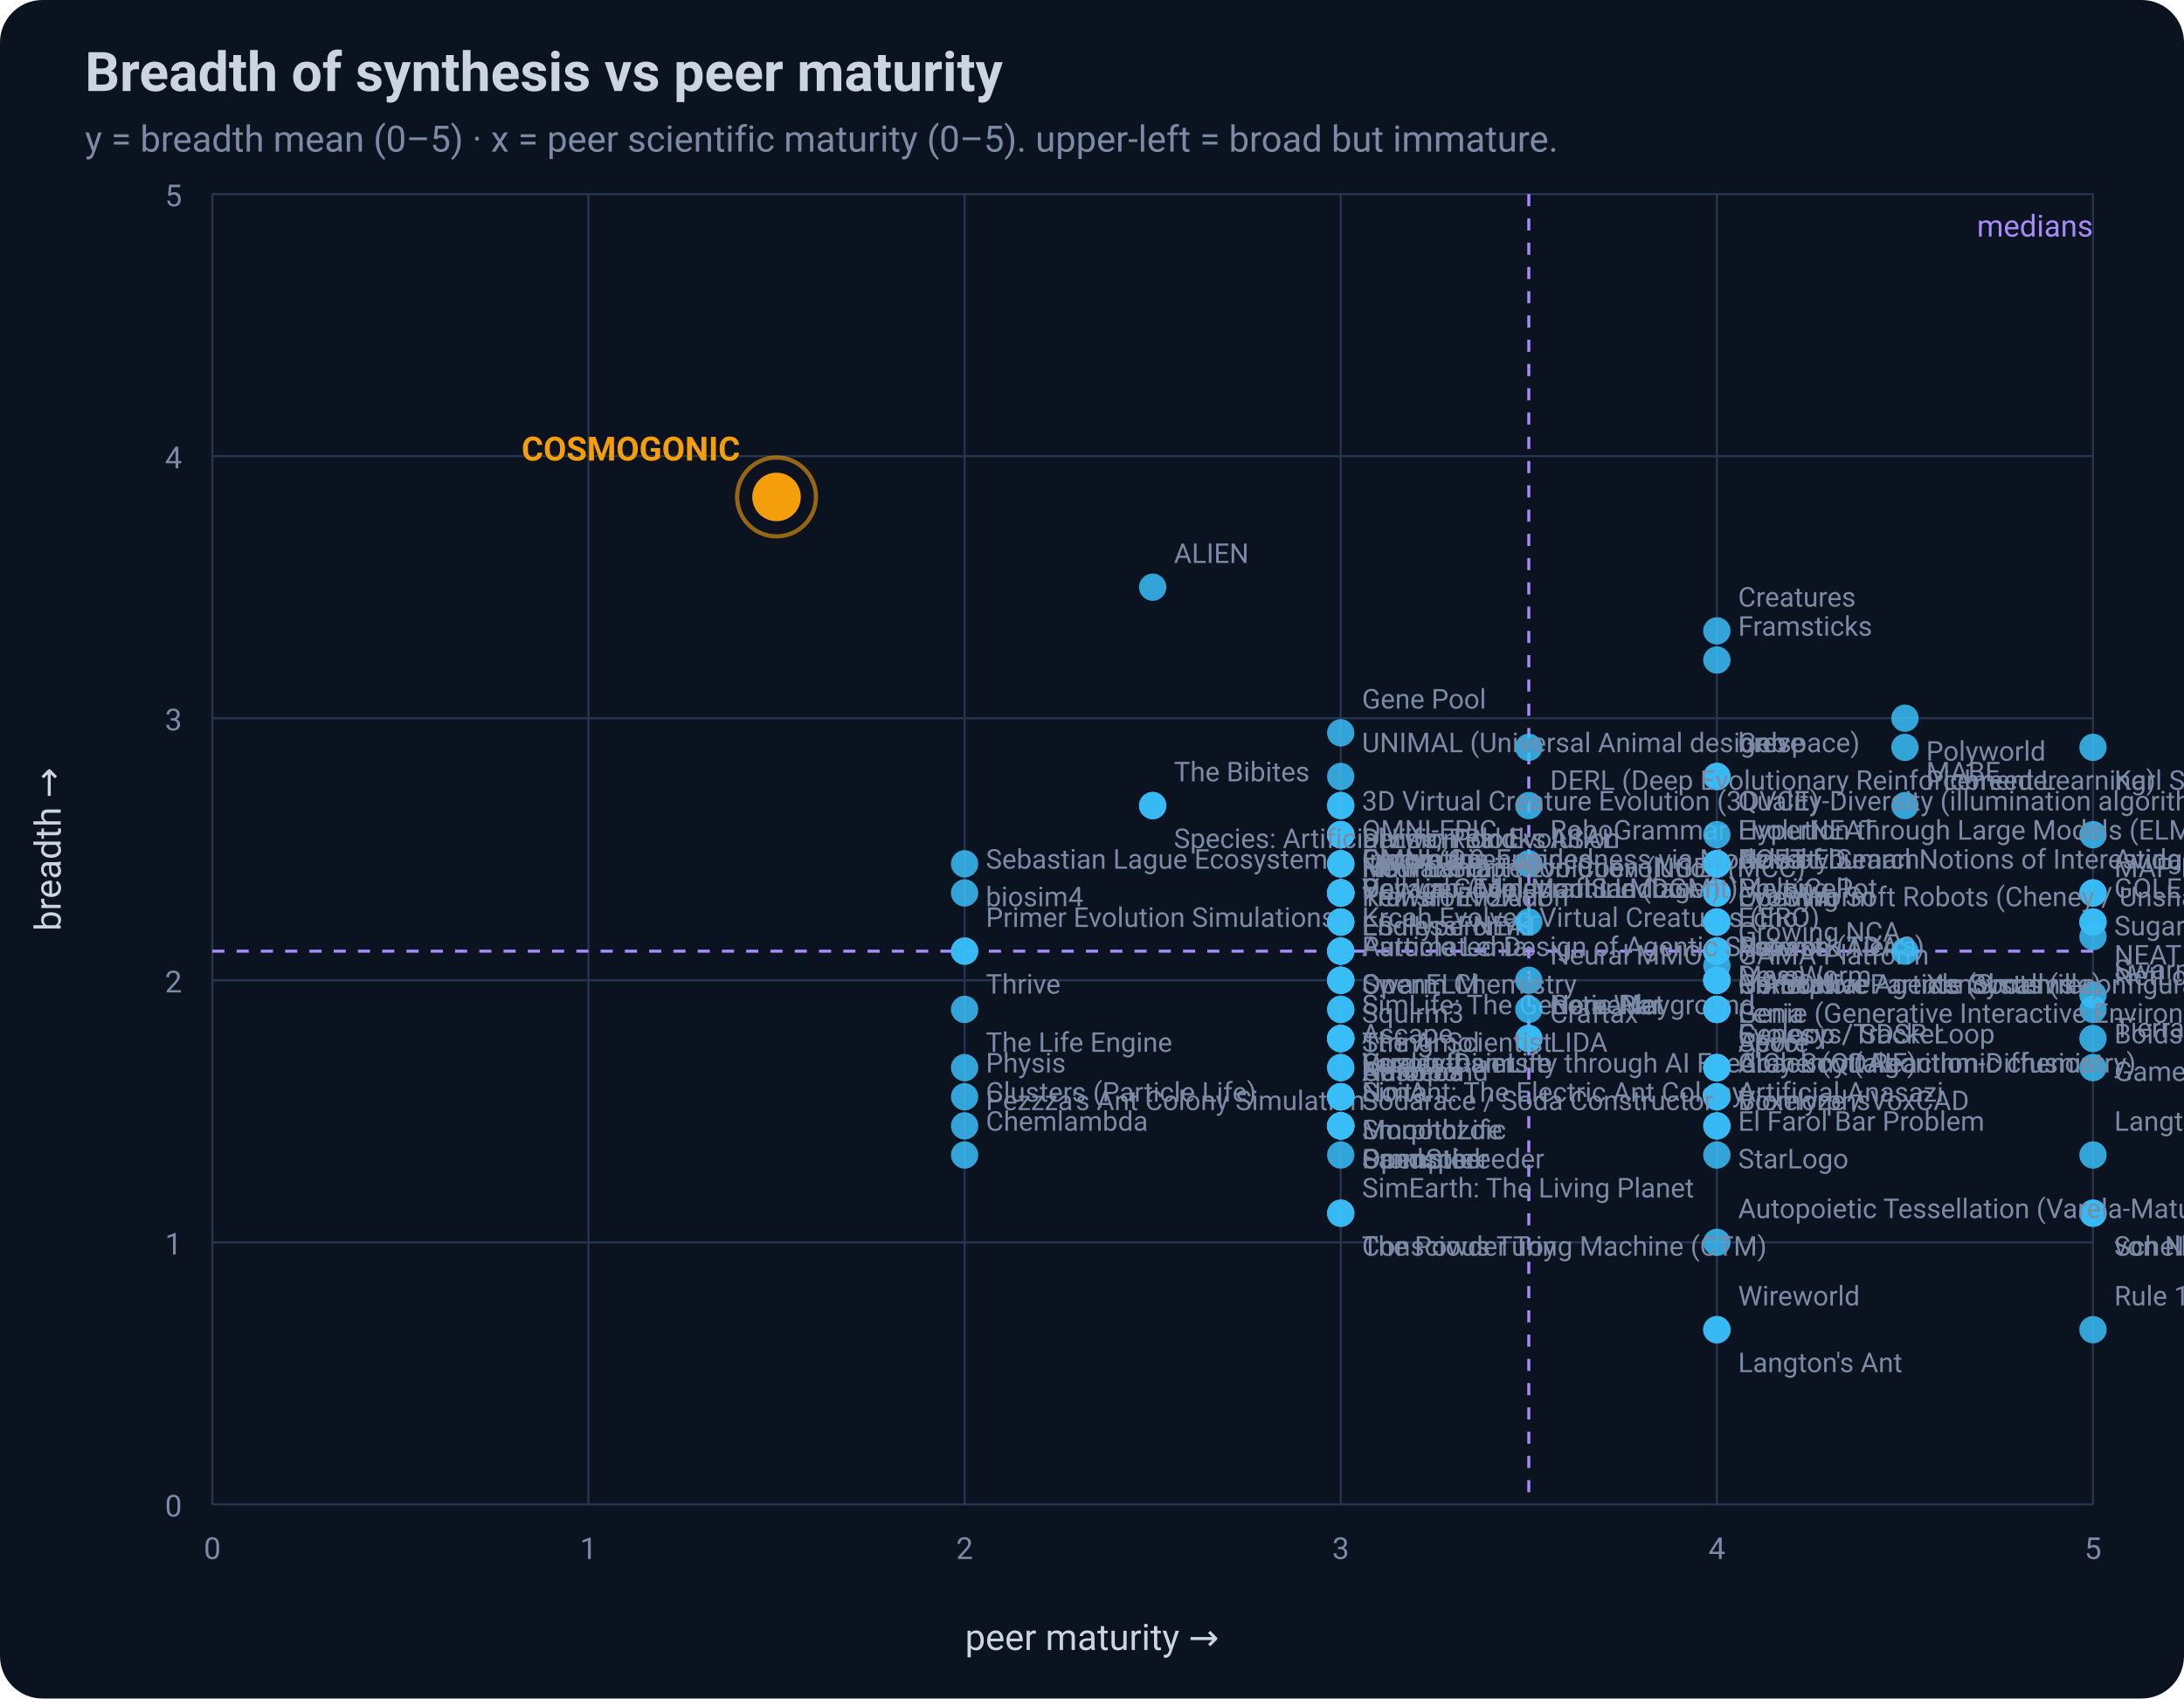
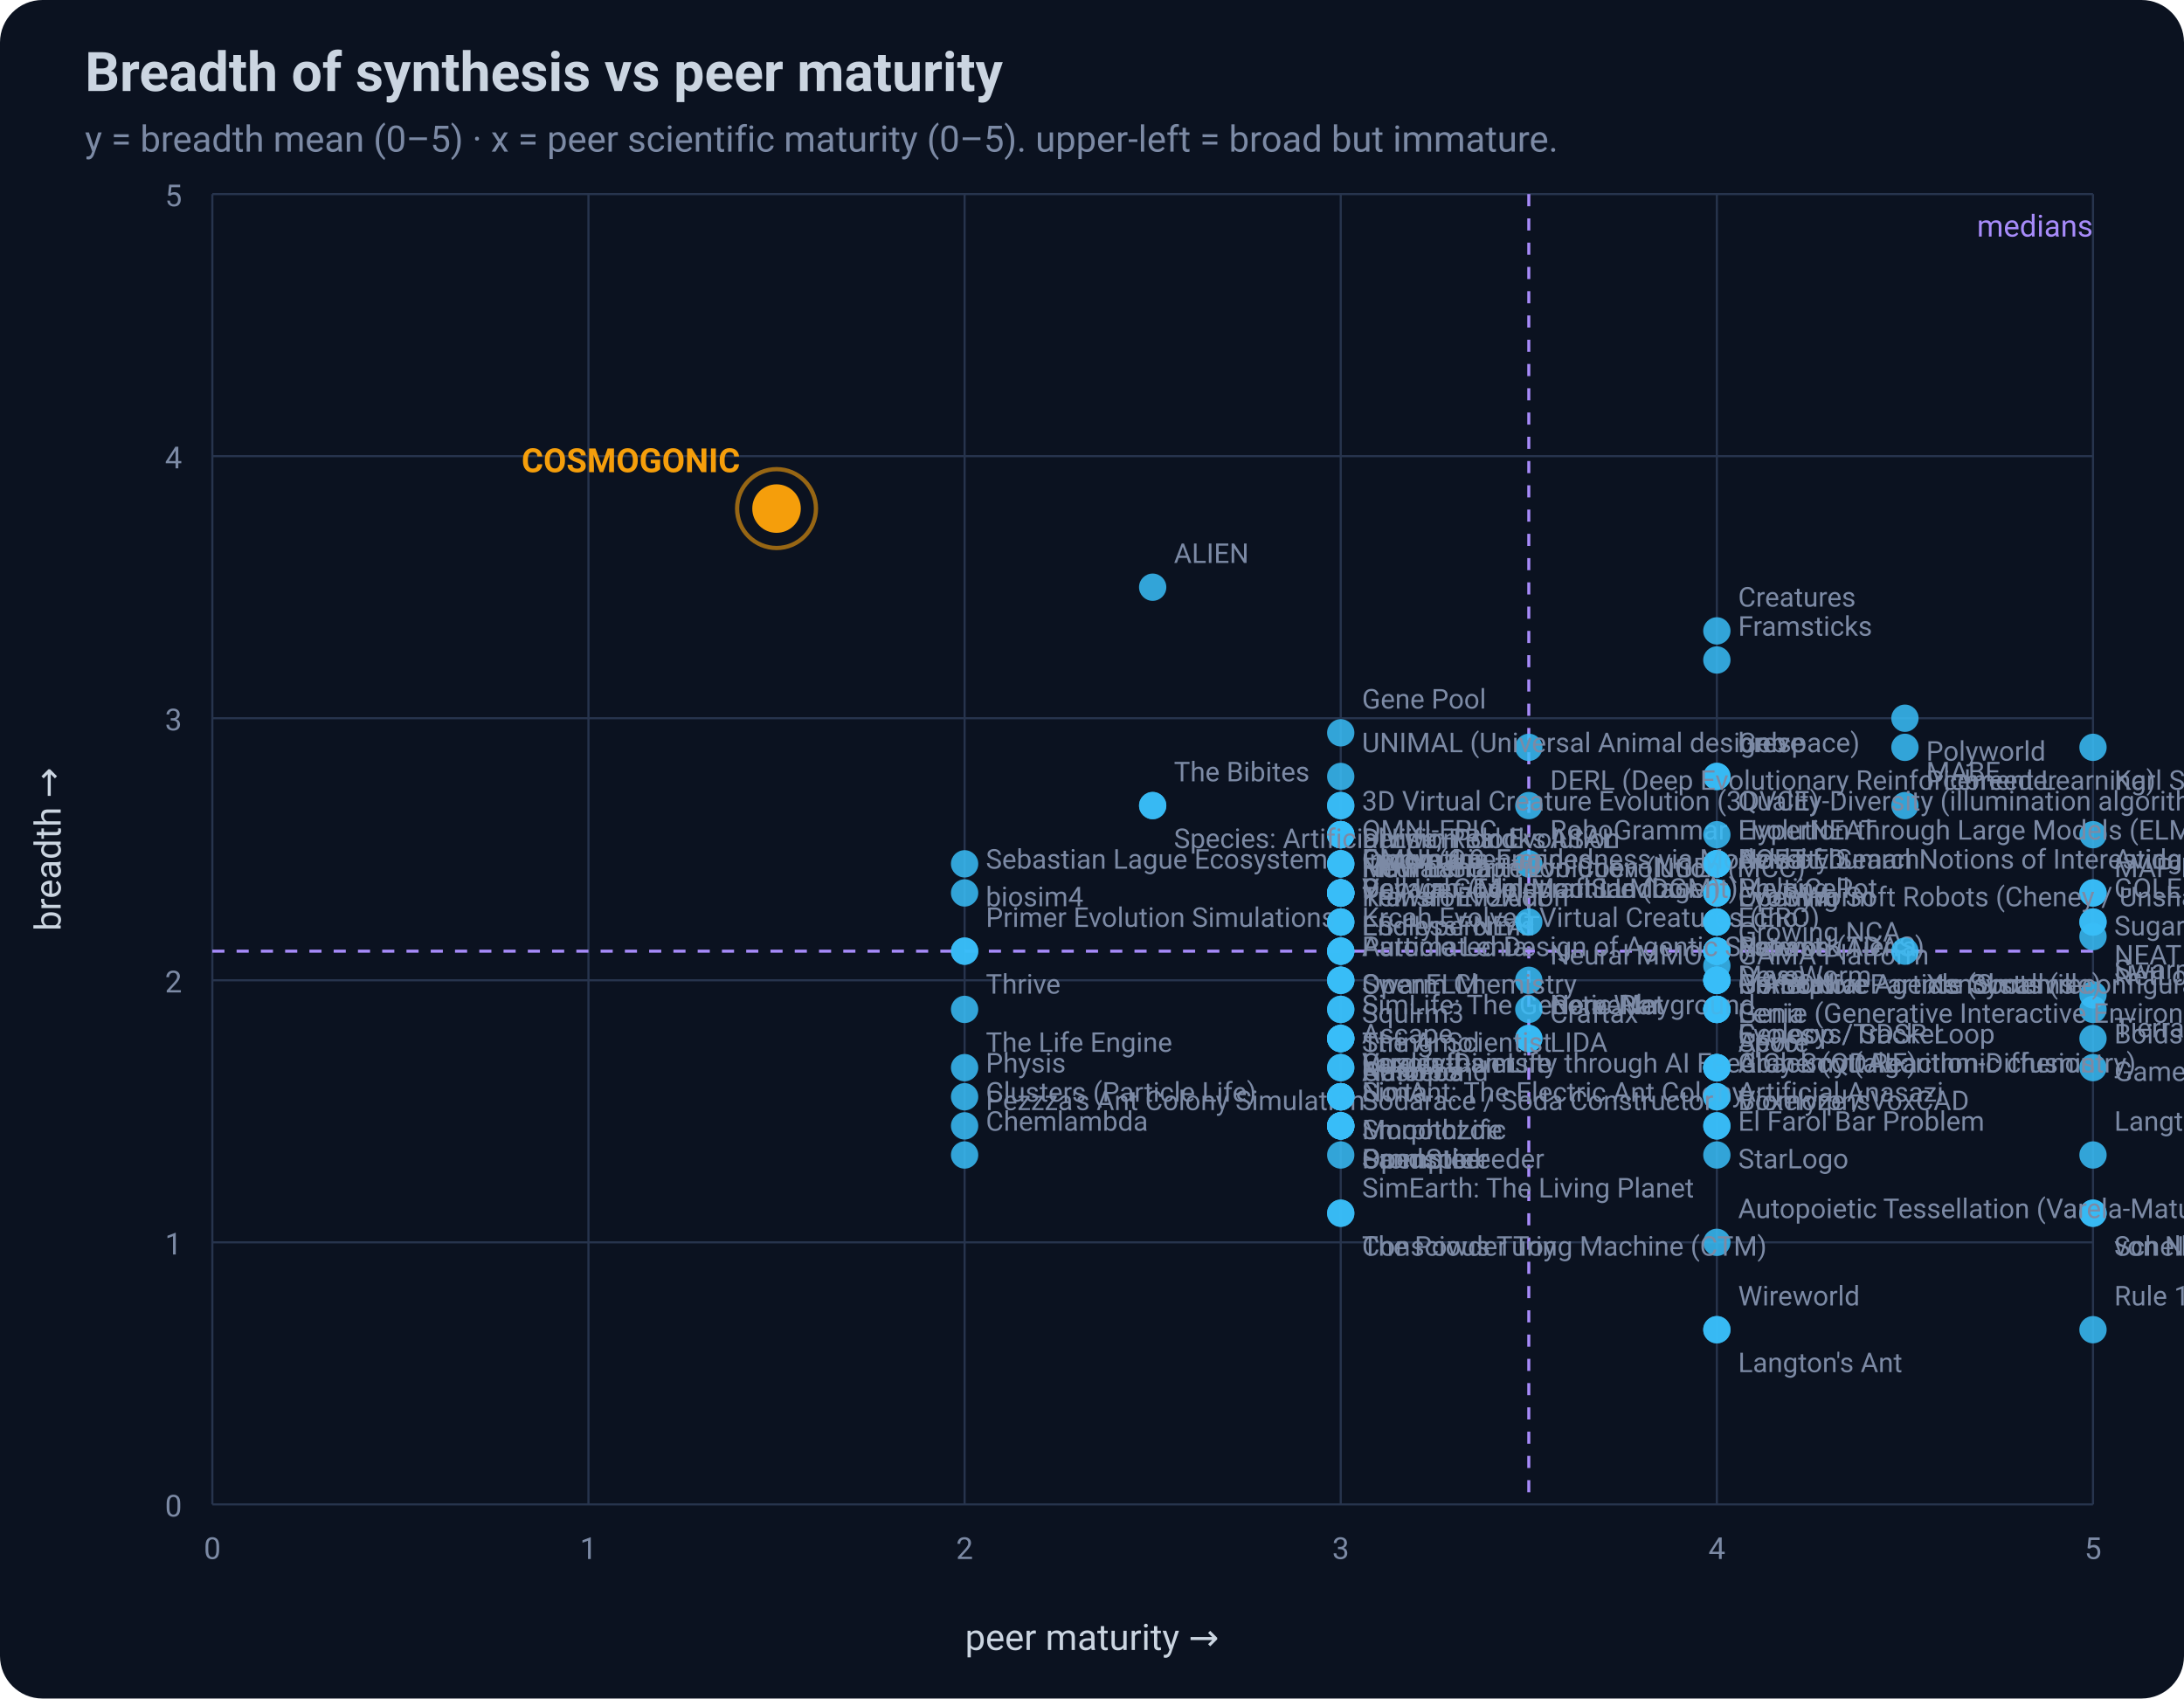
<svg xmlns="http://www.w3.org/2000/svg" viewBox="0 0 720 560" font-family="ui-sans-serif,system-ui,Segoe UI,Roboto,sans-serif" role="img" aria-label="Breadth vs peer maturity scatter">
  <rect width="720" height="560" rx="14" fill="#0b1220" />
  <text x="28" y="30" fill="#cbd5e1" font-size="18" font-weight="700">Breadth of synthesis vs peer maturity</text>
  <text x="28" y="50" fill="#7c8aa5" font-size="12">y = breadth mean (0–5) · x = peer scientific maturity (0–5). upper-left = broad but immature.</text>
  <line x1="70" y1="64" x2="70" y2="496" stroke="#27344d" stroke-width="0.7" />
  <line x1="70" y1="496" x2="690" y2="496" stroke="#27344d" stroke-width="0.7" />
  <text x="70" y="514" fill="#7c8aa5" font-size="10" text-anchor="middle">0</text>
  <text x="60" y="500" fill="#7c8aa5" font-size="10" text-anchor="end">0</text>
  <line x1="194" y1="64" x2="194" y2="496" stroke="#27344d" stroke-width="0.7" />
  <line x1="70" y1="409.6" x2="690" y2="409.6" stroke="#27344d" stroke-width="0.7" />
  <text x="194" y="514" fill="#7c8aa5" font-size="10" text-anchor="middle">1</text>
  <text x="60" y="413.6" fill="#7c8aa5" font-size="10" text-anchor="end">1</text>
  <line x1="318" y1="64" x2="318" y2="496" stroke="#27344d" stroke-width="0.7" />
  <line x1="70" y1="323.2" x2="690" y2="323.2" stroke="#27344d" stroke-width="0.7" />
  <text x="318" y="514" fill="#7c8aa5" font-size="10" text-anchor="middle">2</text>
  <text x="60" y="327.2" fill="#7c8aa5" font-size="10" text-anchor="end">2</text>
  <line x1="442" y1="64" x2="442" y2="496" stroke="#27344d" stroke-width="0.7" />
  <line x1="70" y1="236.8" x2="690" y2="236.8" stroke="#27344d" stroke-width="0.7" />
  <text x="442" y="514" fill="#7c8aa5" font-size="10" text-anchor="middle">3</text>
  <text x="60" y="240.8" fill="#7c8aa5" font-size="10" text-anchor="end">3</text>
  <line x1="566" y1="64" x2="566" y2="496" stroke="#27344d" stroke-width="0.7" />
  <line x1="70" y1="150.4" x2="690" y2="150.4" stroke="#27344d" stroke-width="0.7" />
  <text x="566" y="514" fill="#7c8aa5" font-size="10" text-anchor="middle">4</text>
  <text x="60" y="154.4" fill="#7c8aa5" font-size="10" text-anchor="end">4</text>
  <line x1="690" y1="64" x2="690" y2="496" stroke="#27344d" stroke-width="0.7" />
  <line x1="70" y1="64" x2="690" y2="64" stroke="#27344d" stroke-width="0.7" />
  <text x="690" y="514" fill="#7c8aa5" font-size="10" text-anchor="middle">5</text>
  <text x="60" y="68" fill="#7c8aa5" font-size="10" text-anchor="end">5</text>
  <line x1="504" y1="64" x2="504" y2="496" stroke="#a78bfa" stroke-dasharray="4 4" stroke-width="1" />
  <line x1="70" y1="313.6" x2="690" y2="313.6" stroke="#a78bfa" stroke-dasharray="4 4" stroke-width="1" />
  <text x="690" y="78" fill="#a78bfa" font-size="10" text-anchor="end">medians</text>
  <text x="360" y="544" fill="#cbd5e1" font-size="12" text-anchor="middle">peer maturity →</text>
  <text x="20" y="280" fill="#cbd5e1" font-size="12" text-anchor="middle" transform="rotate(-90 20 280)">breadth →</text>
-   <circle cx="256" cy="163.84" r="8" fill="#f59e0b" />
-   <circle cx="256" cy="163.84" r="13" fill="none" stroke="#f59e0b" stroke-width="1.4" opacity="0.6" />
-   <text x="244" y="151.84" fill="#f59e0b" font-size="11" font-weight="700" text-anchor="end">COSMOGONIC</text>
+   <circle cx="256" cy="167.68" r="8" fill="#f59e0b" />
+   <circle cx="256" cy="167.68" r="13" fill="none" stroke="#f59e0b" stroke-width="1.4" opacity="0.6" />
+   <text x="244" y="155.68" fill="#f59e0b" font-size="11" font-weight="700" text-anchor="end">COSMOGONIC</text>
  <circle cx="690" cy="342.4" r="4.5" fill="#38bdf8" opacity="0.85" />
  <text x="697" y="356.4" fill="#7c8aa5" font-size="9">Game of Life</text>
  <circle cx="690" cy="352" r="4.5" fill="#38bdf8" opacity="0.85" />
  <text x="697" y="344" fill="#7c8aa5" font-size="9">Boids</text>
  <circle cx="566" cy="352" r="4.5" fill="#38bdf8" opacity="0.85" />
  <text x="573" y="366" fill="#7c8aa5" font-size="9">Biomorphs</text>
  <circle cx="504" cy="342.4" r="4.5" fill="#38bdf8" opacity="0.85" />
  <text x="511" y="334.4" fill="#7c8aa5" font-size="9">Core War</text>
  <circle cx="690" cy="328" r="4.5" fill="#38bdf8" opacity="0.85" />
  <text x="697" y="342" fill="#7c8aa5" font-size="9">Tierra</text>
  <circle cx="690" cy="294.4" r="4.5" fill="#38bdf8" opacity="0.85" />
  <text x="697" y="286.4" fill="#7c8aa5" font-size="9">Avida</text>
  <circle cx="628" cy="236.8" r="4.5" fill="#38bdf8" opacity="0.85" />
  <text x="635" y="250.8" fill="#7c8aa5" font-size="9">Polyworld</text>
  <circle cx="566" cy="217.6" r="4.5" fill="#38bdf8" opacity="0.85" />
  <text x="573" y="209.6" fill="#7c8aa5" font-size="9">Framsticks</text>
  <circle cx="690" cy="246.4" r="4.5" fill="#38bdf8" opacity="0.85" />
  <text x="697" y="260.4" fill="#7c8aa5" font-size="9">Karl Sims VC</text>
  <circle cx="566" cy="208" r="4.5" fill="#38bdf8" opacity="0.85" />
  <text x="573" y="200" fill="#7c8aa5" font-size="9">Creatures</text>
  <circle cx="442" cy="265.6" r="4.5" fill="#38bdf8" opacity="0.85" />
  <text x="449" y="279.6" fill="#7c8aa5" font-size="9">Darwin Pond</text>
  <circle cx="442" cy="241.6" r="4.5" fill="#38bdf8" opacity="0.85" />
  <text x="449" y="233.6" fill="#7c8aa5" font-size="9">Gene Pool</text>
  <circle cx="690" cy="294.4" r="4.5" fill="#38bdf8" opacity="0.85" />
  <text x="697" y="308.4" fill="#7c8aa5" font-size="9">Sugarscape</text>
  <circle cx="566" cy="313.6" r="4.5" fill="#38bdf8" opacity="0.85" />
  <text x="573" y="305.6" fill="#7c8aa5" font-size="9">Echo</text>
  <circle cx="690" cy="308.8" r="4.5" fill="#38bdf8" opacity="0.85" />
  <text x="697" y="322.8" fill="#7c8aa5" font-size="9">Swarm</text>
  <circle cx="566" cy="256" r="4.5" fill="#38bdf8" opacity="0.85" />
  <text x="573" y="248" fill="#7c8aa5" font-size="9">breve</text>
  <circle cx="628" cy="246.4" r="4.5" fill="#38bdf8" opacity="0.85" />
  <text x="635" y="260.4" fill="#7c8aa5" font-size="9">Picbreeder</text>
  <circle cx="628" cy="265.6" r="4.5" fill="#38bdf8" opacity="0.85" />
  <text x="635" y="257.6" fill="#7c8aa5" font-size="9">MABE</text>
  <circle cx="566" cy="323.2" r="4.5" fill="#38bdf8" opacity="0.85" />
  <text x="573" y="337.2" fill="#7c8aa5" font-size="9">Lenia</text>
  <circle cx="566" cy="318.4" r="4.5" fill="#38bdf8" opacity="0.85" />
  <text x="573" y="310.4" fill="#7c8aa5" font-size="9">Growing NCA</text>
  <circle cx="566" cy="284.8" r="4.5" fill="#38bdf8" opacity="0.85" />
  <text x="573" y="298.8" fill="#7c8aa5" font-size="9">OpenWorm</text>
  <circle cx="566" cy="294.4" r="4.5" fill="#38bdf8" opacity="0.85" />
  <text x="573" y="286.4" fill="#7c8aa5" font-size="9">POET</text>
  <circle cx="566" cy="284.8" r="4.5" fill="#38bdf8" opacity="0.85" />
  <text x="573" y="298.8" fill="#7c8aa5" font-size="9">EvoGym</text>
  <circle cx="380" cy="193.6" r="4.5" fill="#38bdf8" opacity="0.85" />
  <text x="387" y="185.6" fill="#7c8aa5" font-size="9">ALIEN</text>
  <circle cx="504" cy="265.6" r="4.5" fill="#38bdf8" opacity="0.85" />
  <text x="511" y="279.6" fill="#7c8aa5" font-size="9">ASAL</text>
  <circle cx="566" cy="438.4" r="4.5" fill="#38bdf8" opacity="0.85" />
  <text x="573" y="430.4" fill="#7c8aa5" font-size="9">Wireworld</text>
  <circle cx="566" cy="438.4" r="4.5" fill="#38bdf8" opacity="0.85" />
  <text x="573" y="452.4" fill="#7c8aa5" font-size="9">Langton's Ant</text>
  <circle cx="690" cy="380.8" r="4.5" fill="#38bdf8" opacity="0.85" />
  <text x="697" y="372.8" fill="#7c8aa5" font-size="9">Langton's Loops</text>
  <circle cx="690" cy="400" r="4.5" fill="#38bdf8" opacity="0.85" />
  <text x="697" y="414" fill="#7c8aa5" font-size="9">von Neumann Universal Constructor</text>
  <circle cx="690" cy="438.4" r="4.5" fill="#38bdf8" opacity="0.85" />
  <text x="697" y="430.4" fill="#7c8aa5" font-size="9">Rule 110</text>
  <circle cx="442" cy="361.6" r="4.5" fill="#38bdf8" opacity="0.85" />
  <text x="449" y="375.6" fill="#7c8aa5" font-size="9">SmoothLife</text>
  <circle cx="442" cy="361.6" r="4.5" fill="#38bdf8" opacity="0.85" />
  <text x="449" y="353.6" fill="#7c8aa5" font-size="9">Larger than Life</text>
  <circle cx="442" cy="275.2" r="4.5" fill="#38bdf8" opacity="0.85" />
  <text x="449" y="289.2" fill="#7c8aa5" font-size="9">Flow Lenia</text>
  <circle cx="442" cy="323.2" r="4.5" fill="#38bdf8" opacity="0.85" />
  <text x="449" y="315.2" fill="#7c8aa5" font-size="9">Particle Lenia</text>
  <circle cx="566" cy="313.6" r="4.5" fill="#38bdf8" opacity="0.85" />
  <text x="573" y="327.6" fill="#7c8aa5" font-size="9">Primordial Particle Systems</text>
  <circle cx="566" cy="361.6" r="4.5" fill="#38bdf8" opacity="0.85" />
  <text x="573" y="353.6" fill="#7c8aa5" font-size="9">Gray-Scott Reaction-Diffusion</text>
  <circle cx="566" cy="332.8" r="4.5" fill="#38bdf8" opacity="0.85" />
  <text x="573" y="346.8" fill="#7c8aa5" font-size="9">Aevol</text>
  <circle cx="566" cy="294.4" r="4.5" fill="#38bdf8" opacity="0.85" />
  <text x="573" y="286.4" fill="#7c8aa5" font-size="9">Avida-ED</text>
  <circle cx="442" cy="342.4" r="4.5" fill="#38bdf8" opacity="0.85" />
  <text x="449" y="356.4" fill="#7c8aa5" font-size="9">Nanopond</text>
  <circle cx="318" cy="361.6" r="4.5" fill="#38bdf8" opacity="0.85" />
  <text x="325" y="353.6" fill="#7c8aa5" font-size="9">Physis</text>
  <circle cx="442" cy="342.4" r="4.5" fill="#38bdf8" opacity="0.85" />
  <text x="449" y="356.4" fill="#7c8aa5" font-size="9">Cosmos</text>
  <circle cx="566" cy="256" r="4.5" fill="#38bdf8" opacity="0.85" />
  <text x="573" y="248" fill="#7c8aa5" font-size="9">Geb</text>
  <circle cx="442" cy="342.4" r="4.5" fill="#38bdf8" opacity="0.85" />
  <text x="449" y="356.4" fill="#7c8aa5" font-size="9">Amoeba</text>
  <circle cx="442" cy="294.4" r="4.5" fill="#38bdf8" opacity="0.85" />
  <text x="449" y="286.4" fill="#7c8aa5" font-size="9">Evolve 4.0</text>
  <circle cx="442" cy="323.2" r="4.5" fill="#38bdf8" opacity="0.85" />
  <text x="449" y="337.2" fill="#7c8aa5" font-size="9">Squirm3</text>
  <circle cx="566" cy="323.2" r="4.5" fill="#38bdf8" opacity="0.85" />
  <text x="573" y="315.2" fill="#7c8aa5" font-size="9">Network Tierra</text>
  <circle cx="318" cy="284.8" r="4.5" fill="#38bdf8" opacity="0.85" />
  <text x="325" y="298.8" fill="#7c8aa5" font-size="9">biosim4</text>
  <circle cx="690" cy="304" r="4.5" fill="#38bdf8" opacity="0.85" />
  <text x="697" y="296" fill="#7c8aa5" font-size="9">GOLEM (Genetically Organized Lifelike Electro Mechanics)</text>
  <circle cx="566" cy="352" r="4.5" fill="#38bdf8" opacity="0.85" />
  <text x="573" y="366" fill="#7c8aa5" font-size="9">Voxelyze / VoxCAD</text>
  <circle cx="442" cy="275.2" r="4.5" fill="#38bdf8" opacity="0.85" />
  <text x="449" y="267.2" fill="#7c8aa5" font-size="9">3D Virtual Creature Evolution (3DVCE)</text>
  <circle cx="504" cy="246.4" r="4.5" fill="#38bdf8" opacity="0.85" />
  <text x="511" y="260.4" fill="#7c8aa5" font-size="9">DERL (Deep Evolutionary Reinforcement Learning)</text>
  <circle cx="442" cy="256" r="4.5" fill="#38bdf8" opacity="0.85" />
  <text x="449" y="248" fill="#7c8aa5" font-size="9">UNIMAL (Universal Animal design space)</text>
  <circle cx="566" cy="284.8" r="4.5" fill="#38bdf8" opacity="0.85" />
  <text x="573" y="298.8" fill="#7c8aa5" font-size="9">Evolving Soft Robots (Cheney / Unshackling Evolution)</text>
  <circle cx="504" cy="284.8" r="4.5" fill="#38bdf8" opacity="0.85" />
  <text x="511" y="276.8" fill="#7c8aa5" font-size="9">RoboGrammar</text>
  <circle cx="442" cy="284.8" r="4.5" fill="#38bdf8" opacity="0.85" />
  <text x="449" y="298.8" fill="#7c8aa5" font-size="9">Transform2Act</text>
  <circle cx="504" cy="342.4" r="4.5" fill="#38bdf8" opacity="0.85" />
  <text x="511" y="334.4" fill="#7c8aa5" font-size="9">NerveNet</text>
  <circle cx="442" cy="275.2" r="4.5" fill="#38bdf8" opacity="0.85" />
  <text x="449" y="289.2" fill="#7c8aa5" font-size="9">Neural Graph Evolution (NGE)</text>
  <circle cx="442" cy="313.6" r="4.5" fill="#38bdf8" opacity="0.85" />
  <text x="449" y="305.6" fill="#7c8aa5" font-size="9">Krcah Evolved Virtual Creatures (ERO)</text>
  <circle cx="690" cy="304" r="4.5" fill="#38bdf8" opacity="0.85" />
  <text x="697" y="318" fill="#7c8aa5" font-size="9">NEAT (NeuroEvolution of Augmenting Topologies)</text>
  <circle cx="566" cy="284.8" r="4.5" fill="#38bdf8" opacity="0.85" />
  <text x="573" y="276.8" fill="#7c8aa5" font-size="9">HyperNEAT</text>
  <circle cx="442" cy="294.4" r="4.5" fill="#38bdf8" opacity="0.85" />
  <text x="449" y="308.4" fill="#7c8aa5" font-size="9">ES-HyperNEAT</text>
  <circle cx="566" cy="294.4" r="4.5" fill="#38bdf8" opacity="0.85" />
  <text x="573" y="286.4" fill="#7c8aa5" font-size="9">Novelty Search</text>
  <circle cx="690" cy="275.2" r="4.5" fill="#38bdf8" opacity="0.85" />
  <text x="697" y="289.2" fill="#7c8aa5" font-size="9">MAP-Elites</text>
  <circle cx="566" cy="275.2" r="4.5" fill="#38bdf8" opacity="0.85" />
  <text x="573" y="267.2" fill="#7c8aa5" font-size="9">Quality-Diversity (illumination algorithms)</text>
  <circle cx="566" cy="313.6" r="4.5" fill="#38bdf8" opacity="0.85" />
  <text x="573" y="327.6" fill="#7c8aa5" font-size="9">Go-Explore</text>
  <circle cx="442" cy="294.4" r="4.5" fill="#38bdf8" opacity="0.85" />
  <text x="449" y="286.4" fill="#7c8aa5" font-size="9">OMNI (Open-endedness via Models of human Notions of Interestingness)</text>
  <circle cx="442" cy="275.2" r="4.5" fill="#38bdf8" opacity="0.85" />
  <text x="449" y="289.2" fill="#7c8aa5" font-size="9">Minimal Criterion Coevolution (MCC)</text>
  <circle cx="442" cy="294.4" r="4.5" fill="#38bdf8" opacity="0.85" />
  <text x="449" y="286.4" fill="#7c8aa5" font-size="9">Innovation Engines</text>
  <circle cx="442" cy="294.4" r="4.5" fill="#38bdf8" opacity="0.85" />
  <text x="449" y="308.4" fill="#7c8aa5" font-size="9">EndlessForms</text>
  <circle cx="690" cy="332.8" r="4.5" fill="#38bdf8" opacity="0.85" />
  <text x="697" y="324.8" fill="#7c8aa5" font-size="9">NetLogo</text>
  <circle cx="566" cy="313.6" r="4.5" fill="#38bdf8" opacity="0.85" />
  <text x="573" y="327.6" fill="#7c8aa5" font-size="9">MASON</text>
  <circle cx="566" cy="323.2" r="4.5" fill="#38bdf8" opacity="0.85" />
  <text x="573" y="315.2" fill="#7c8aa5" font-size="9">Repast</text>
  <circle cx="566" cy="371.2" r="4.5" fill="#38bdf8" opacity="0.85" />
  <text x="573" y="385.2" fill="#7c8aa5" font-size="9">StarLogo</text>
  <circle cx="442" cy="352" r="4.5" fill="#38bdf8" opacity="0.85" />
  <text x="449" y="344" fill="#7c8aa5" font-size="9">Ascape</text>
  <circle cx="566" cy="304" r="4.5" fill="#38bdf8" opacity="0.85" />
  <text x="573" y="318" fill="#7c8aa5" font-size="9">GAMA Platform</text>
  <circle cx="566" cy="332.8" r="4.5" fill="#38bdf8" opacity="0.85" />
  <text x="573" y="324.8" fill="#7c8aa5" font-size="9">Mesa</text>
  <circle cx="442" cy="371.2" r="4.5" fill="#38bdf8" opacity="0.85" />
  <text x="449" y="385.2" fill="#7c8aa5" font-size="9">OpenSteer</text>
  <circle cx="566" cy="371.2" r="4.5" fill="#38bdf8" opacity="0.85" />
  <text x="573" y="363.2" fill="#7c8aa5" font-size="9">Artificial Anasazi</text>
  <circle cx="690" cy="400" r="4.5" fill="#38bdf8" opacity="0.85" />
  <text x="697" y="414" fill="#7c8aa5" font-size="9">Schelling Segregation Model</text>
  <circle cx="566" cy="380.8" r="4.5" fill="#38bdf8" opacity="0.85" />
  <text x="573" y="372.8" fill="#7c8aa5" font-size="9">El Farol Bar Problem</text>
  <circle cx="566" cy="332.8" r="4.5" fill="#38bdf8" opacity="0.85" />
  <text x="573" y="346.8" fill="#7c8aa5" font-size="9">Spore</text>
  <circle cx="442" cy="342.4" r="4.5" fill="#38bdf8" opacity="0.85" />
  <text x="449" y="334.4" fill="#7c8aa5" font-size="9">SimLife: The Genetic Playground</text>
  <circle cx="442" cy="380.8" r="4.5" fill="#38bdf8" opacity="0.85" />
  <text x="449" y="394.8" fill="#7c8aa5" font-size="9">SimEarth: The Living Planet</text>
  <circle cx="442" cy="371.2" r="4.5" fill="#38bdf8" opacity="0.85" />
  <text x="449" y="363.2" fill="#7c8aa5" font-size="9">SimAnt: The Electric Ant Colony</text>
  <circle cx="318" cy="313.6" r="4.5" fill="#38bdf8" opacity="0.85" />
  <text x="325" y="327.6" fill="#7c8aa5" font-size="9">Thrive</text>
  <circle cx="442" cy="304" r="4.5" fill="#38bdf8" opacity="0.85" />
  <text x="449" y="296" fill="#7c8aa5" font-size="9">Cell Lab: Evolution Sandbox</text>
  <circle cx="380" cy="265.6" r="4.5" fill="#38bdf8" opacity="0.85" />
  <text x="387" y="279.6" fill="#7c8aa5" font-size="9">Species: Artificial Life, Real Evolution</text>
  <circle cx="380" cy="265.6" r="4.5" fill="#38bdf8" opacity="0.85" />
  <text x="387" y="257.6" fill="#7c8aa5" font-size="9">The Bibites</text>
  <circle cx="442" cy="400" r="4.5" fill="#38bdf8" opacity="0.85" />
  <text x="449" y="414" fill="#7c8aa5" font-size="9">The Powder Toy</text>
  <circle cx="442" cy="371.2" r="4.5" fill="#38bdf8" opacity="0.85" />
  <text x="449" y="363.2" fill="#7c8aa5" font-size="9">Noita</text>
  <circle cx="318" cy="332.8" r="4.5" fill="#38bdf8" opacity="0.85" />
  <text x="325" y="346.8" fill="#7c8aa5" font-size="9">The Life Engine</text>
  <circle cx="318" cy="371.2" r="4.5" fill="#38bdf8" opacity="0.85" />
  <text x="325" y="363.2" fill="#7c8aa5" font-size="9">Clusters (Particle Life)</text>
  <circle cx="442" cy="371.2" r="4.5" fill="#38bdf8" opacity="0.85" />
  <text x="449" y="385.2" fill="#7c8aa5" font-size="9">Sandspiel</text>
  <circle cx="318" cy="294.4" r="4.5" fill="#38bdf8" opacity="0.85" />
  <text x="325" y="286.4" fill="#7c8aa5" font-size="9">Sebastian Lague Ecosystem</text>
  <circle cx="318" cy="352" r="4.5" fill="#38bdf8" opacity="0.85" />
  <text x="325" y="366" fill="#7c8aa5" font-size="9">Pezzza's Ant Colony Simulation</text>
  <circle cx="318" cy="313.6" r="4.5" fill="#38bdf8" opacity="0.85" />
  <text x="325" y="305.6" fill="#7c8aa5" font-size="9">Primer Evolution Simulations</text>
  <circle cx="442" cy="284.8" r="4.5" fill="#38bdf8" opacity="0.85" />
  <text x="449" y="298.8" fill="#7c8aa5" font-size="9">Keiwan Evolution</text>
  <circle cx="566" cy="332.8" r="4.5" fill="#38bdf8" opacity="0.85" />
  <text x="573" y="324.8" fill="#7c8aa5" font-size="9">DevoWorm</text>
  <circle cx="442" cy="361.6" r="4.5" fill="#38bdf8" opacity="0.85" />
  <text x="449" y="375.6" fill="#7c8aa5" font-size="9">Morphozoic</text>
  <circle cx="442" cy="294.4" r="4.5" fill="#38bdf8" opacity="0.85" />
  <text x="449" y="286.4" fill="#7c8aa5" font-size="9">Chromaria</text>
  <circle cx="442" cy="265.6" r="4.5" fill="#38bdf8" opacity="0.85" />
  <text x="449" y="279.6" fill="#7c8aa5" font-size="9">Division Blocks</text>
  <circle cx="442" cy="304" r="4.5" fill="#38bdf8" opacity="0.85" />
  <text x="449" y="296" fill="#7c8aa5" font-size="9">Voyager (Minecraft LLM agent)</text>
  <circle cx="566" cy="313.6" r="4.5" fill="#38bdf8" opacity="0.85" />
  <text x="573" y="327.6" fill="#7c8aa5" font-size="9">Generative Agents (Smallville)</text>
  <circle cx="442" cy="284.8" r="4.5" fill="#38bdf8" opacity="0.85" />
  <text x="449" y="276.8" fill="#7c8aa5" font-size="9">OMNI-EPIC</text>
  <circle cx="566" cy="323.2" r="4.5" fill="#38bdf8" opacity="0.85" />
  <text x="573" y="337.2" fill="#7c8aa5" font-size="9">Genie (Generative Interactive Environments)</text>
  <circle cx="566" cy="284.8" r="4.5" fill="#38bdf8" opacity="0.85" />
  <text x="573" y="276.8" fill="#7c8aa5" font-size="9">Evolution through Large Models (ELM)</text>
  <circle cx="442" cy="313.6" r="4.5" fill="#38bdf8" opacity="0.85" />
  <text x="449" y="327.6" fill="#7c8aa5" font-size="9">OpenELM</text>
  <circle cx="442" cy="323.2" r="4.5" fill="#38bdf8" opacity="0.85" />
  <text x="449" y="315.2" fill="#7c8aa5" font-size="9">Automated Design of Agentic Systems (ADAS)</text>
  <circle cx="442" cy="332.8" r="4.5" fill="#38bdf8" opacity="0.85" />
  <text x="449" y="346.8" fill="#7c8aa5" font-size="9">The AI Scientist</text>
  <circle cx="442" cy="304" r="4.5" fill="#38bdf8" opacity="0.85" />
  <text x="449" y="296" fill="#7c8aa5" font-size="9">Darwin Godel Machine (DGM)</text>
  <circle cx="442" cy="371.2" r="4.5" fill="#38bdf8" opacity="0.85" />
  <text x="449" y="385.2" fill="#7c8aa5" font-size="9">Promptbreeder</text>
  <circle cx="442" cy="361.6" r="4.5" fill="#38bdf8" opacity="0.85" />
  <text x="449" y="353.6" fill="#7c8aa5" font-size="9">Quality-Diversity through AI Feedback (QDAIF)</text>
  <circle cx="442" cy="332.8" r="4.5" fill="#38bdf8" opacity="0.85" />
  <text x="449" y="346.8" fill="#7c8aa5" font-size="9">Stringmol</text>
  <circle cx="566" cy="352" r="4.5" fill="#38bdf8" opacity="0.85" />
  <text x="573" y="344" fill="#7c8aa5" font-size="9">Evoloop / SDSR Loop</text>
  <circle cx="628" cy="313.6" r="4.5" fill="#38bdf8" opacity="0.85" />
  <text x="635" y="327.6" fill="#7c8aa5" font-size="9">Xenobots (reconfigurable organisms)</text>
  <circle cx="442" cy="361.6" r="4.5" fill="#38bdf8" opacity="0.85" />
  <text x="449" y="353.6" fill="#7c8aa5" font-size="9">Voxcraft-sim</text>
  <circle cx="504" cy="304" r="4.5" fill="#38bdf8" opacity="0.85" />
  <text x="511" y="318" fill="#7c8aa5" font-size="9">Neural MMO</text>
  <circle cx="566" cy="304" r="4.5" fill="#38bdf8" opacity="0.85" />
  <text x="573" y="296" fill="#7c8aa5" font-size="9">Melting Pot</text>
  <circle cx="504" cy="323.2" r="4.5" fill="#38bdf8" opacity="0.85" />
  <text x="511" y="337.2" fill="#7c8aa5" font-size="9">Craftax</text>
  <circle cx="318" cy="380.8" r="4.5" fill="#38bdf8" opacity="0.85" />
  <text x="325" y="372.8" fill="#7c8aa5" font-size="9">Chemlambda</text>
  <circle cx="442" cy="313.6" r="4.5" fill="#38bdf8" opacity="0.85" />
  <text x="449" y="327.6" fill="#7c8aa5" font-size="9">Swarm Chemistry</text>
  <circle cx="566" cy="409.6" r="4.5" fill="#38bdf8" opacity="0.85" />
  <text x="573" y="401.6" fill="#7c8aa5" font-size="9">Autopoietic Tessellation (Varela-Maturana-Uribe)</text>
  <circle cx="504" cy="332.8" r="4.5" fill="#38bdf8" opacity="0.85" />
  <text x="511" y="346.8" fill="#7c8aa5" font-size="9">LIDA</text>
  <circle cx="566" cy="361.6" r="4.5" fill="#38bdf8" opacity="0.85" />
  <text x="573" y="353.6" fill="#7c8aa5" font-size="9">AlChemy (algorithmic chemistry)</text>
  <circle cx="442" cy="400" r="4.5" fill="#38bdf8" opacity="0.85" />
  <text x="449" y="414" fill="#7c8aa5" font-size="9">Conscious Turing Machine (CTM)</text>
  <circle cx="566" cy="304" r="4.5" fill="#38bdf8" opacity="0.85" />
  <text x="573" y="296" fill="#7c8aa5" font-size="9">PhysiCell</text>
  <circle cx="442" cy="352" r="4.5" fill="#38bdf8" opacity="0.85" />
  <text x="449" y="366" fill="#7c8aa5" font-size="9">Sodarace / Soda Constructor</text>
  <circle cx="566" cy="352" r="4.5" fill="#38bdf8" opacity="0.85" />
  <text x="573" y="344" fill="#7c8aa5" font-size="9">Genesys/Tracker</text>
</svg>
